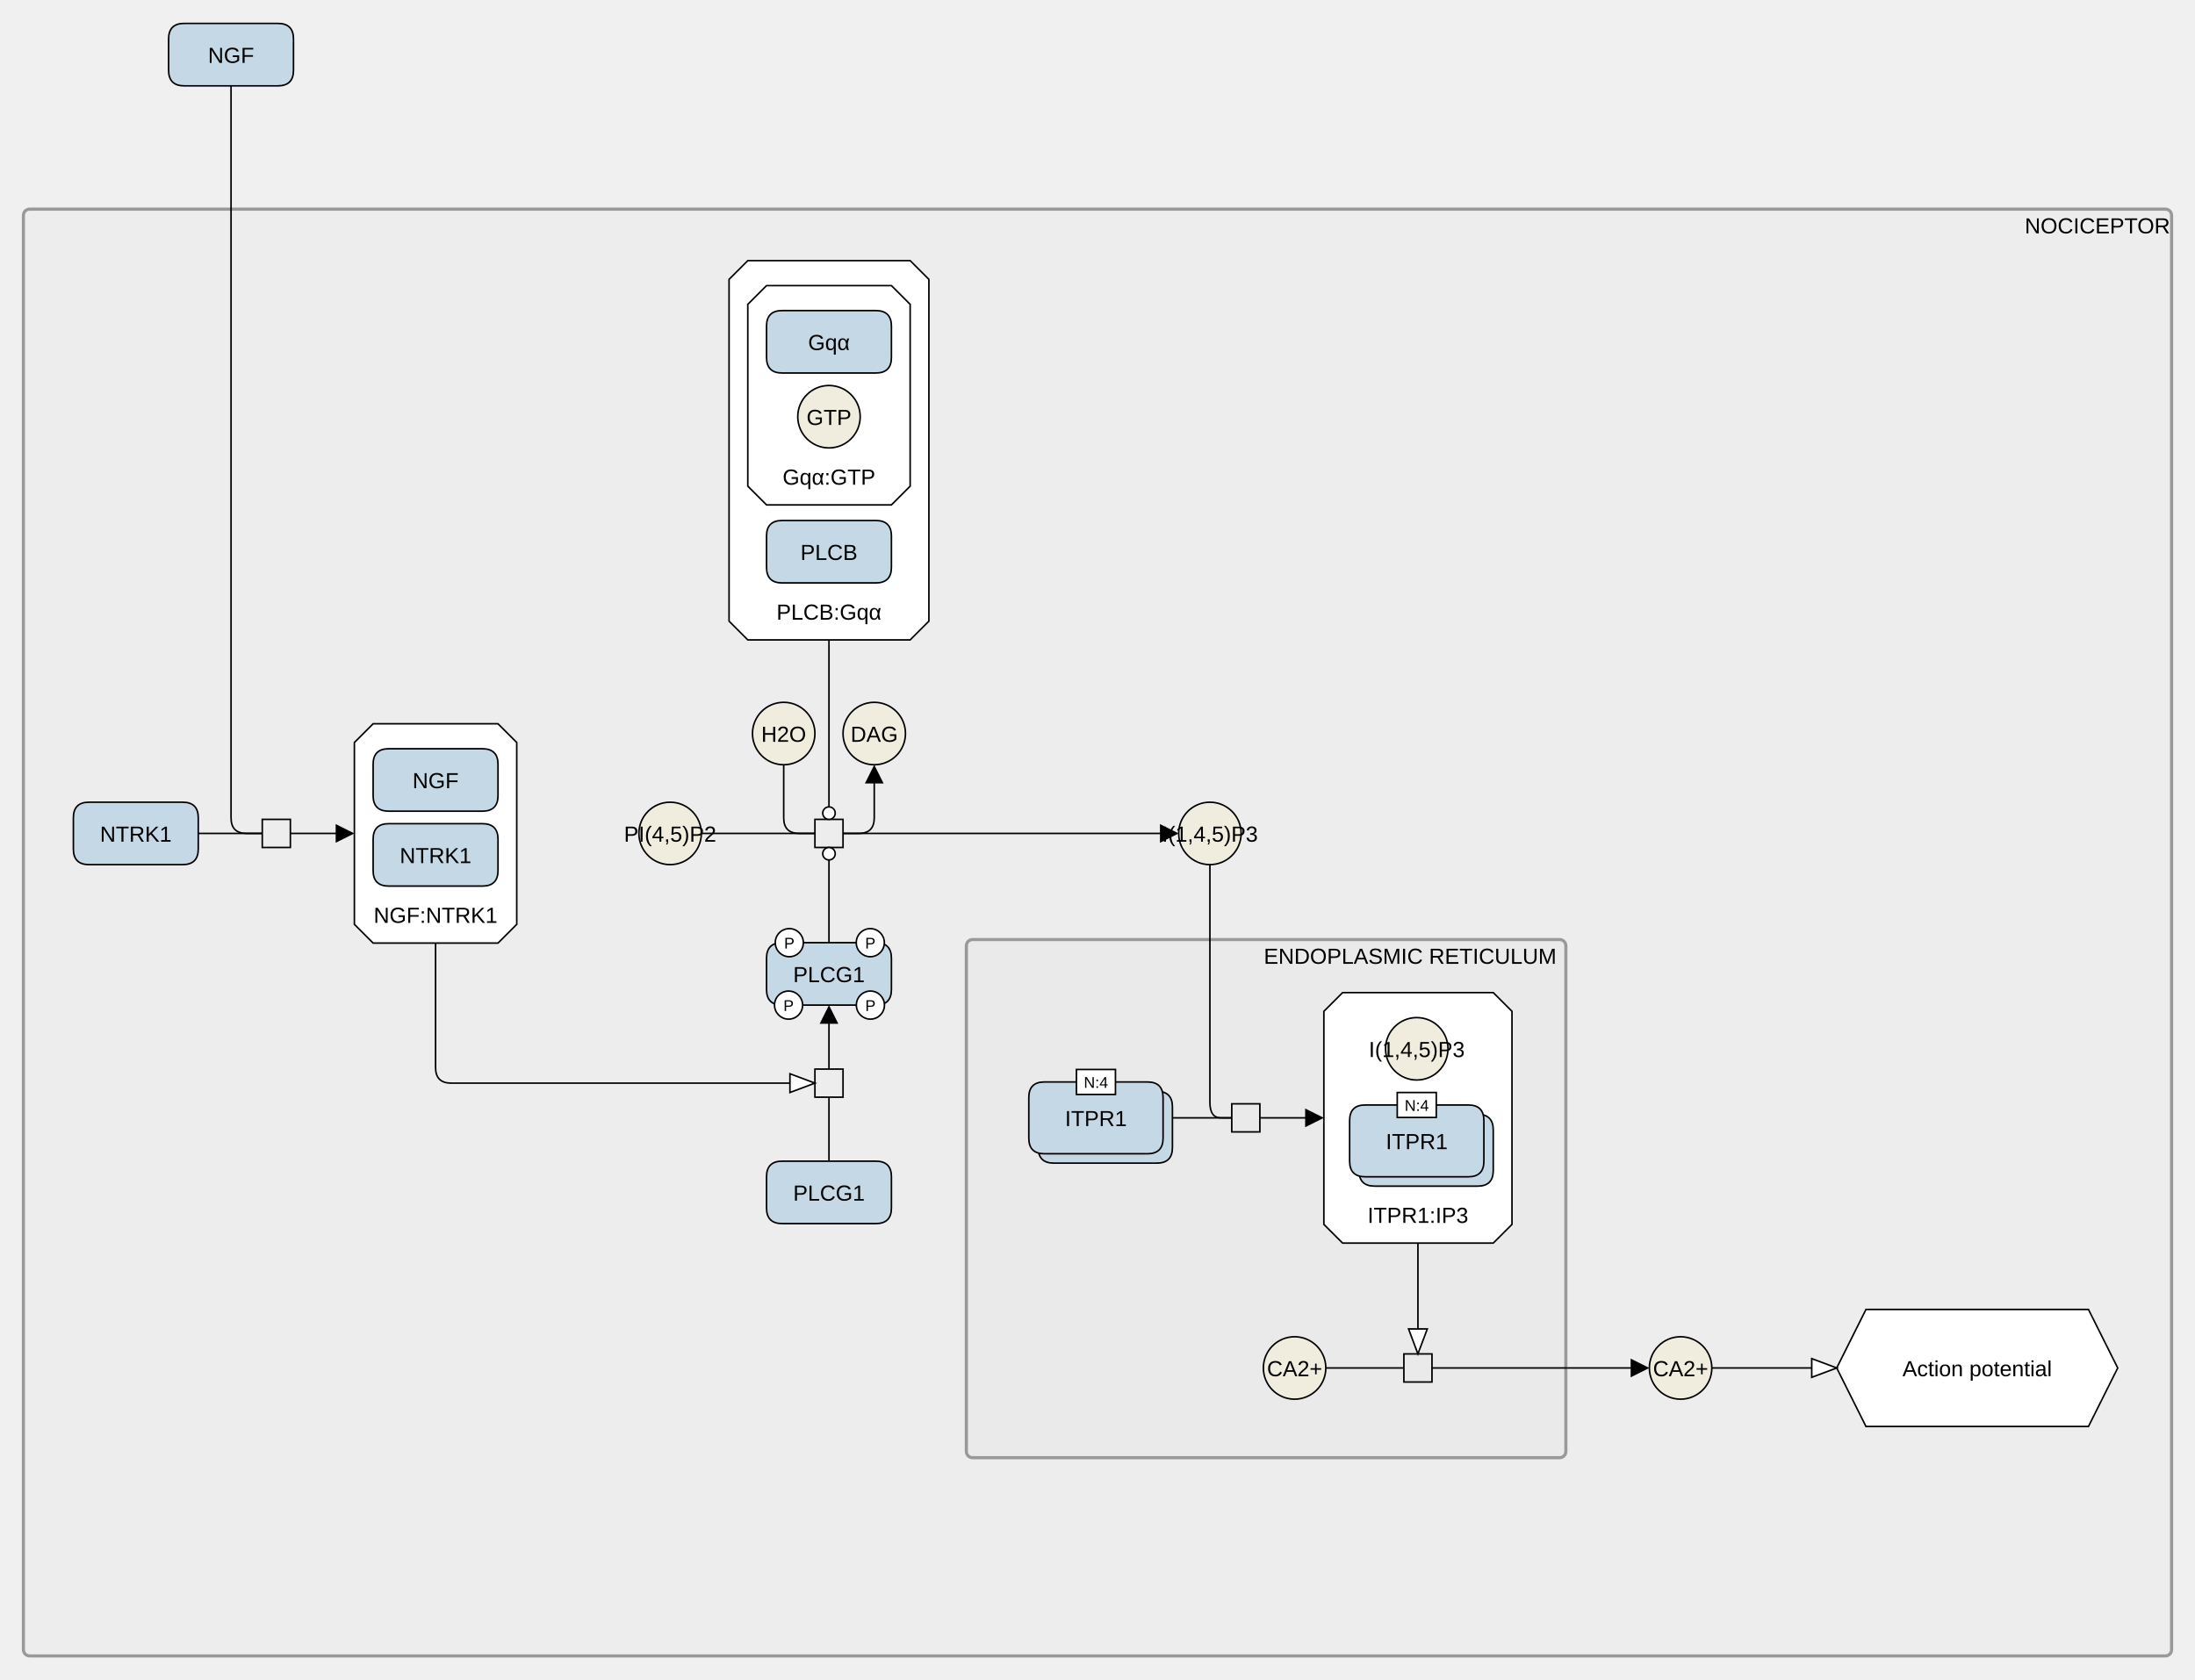
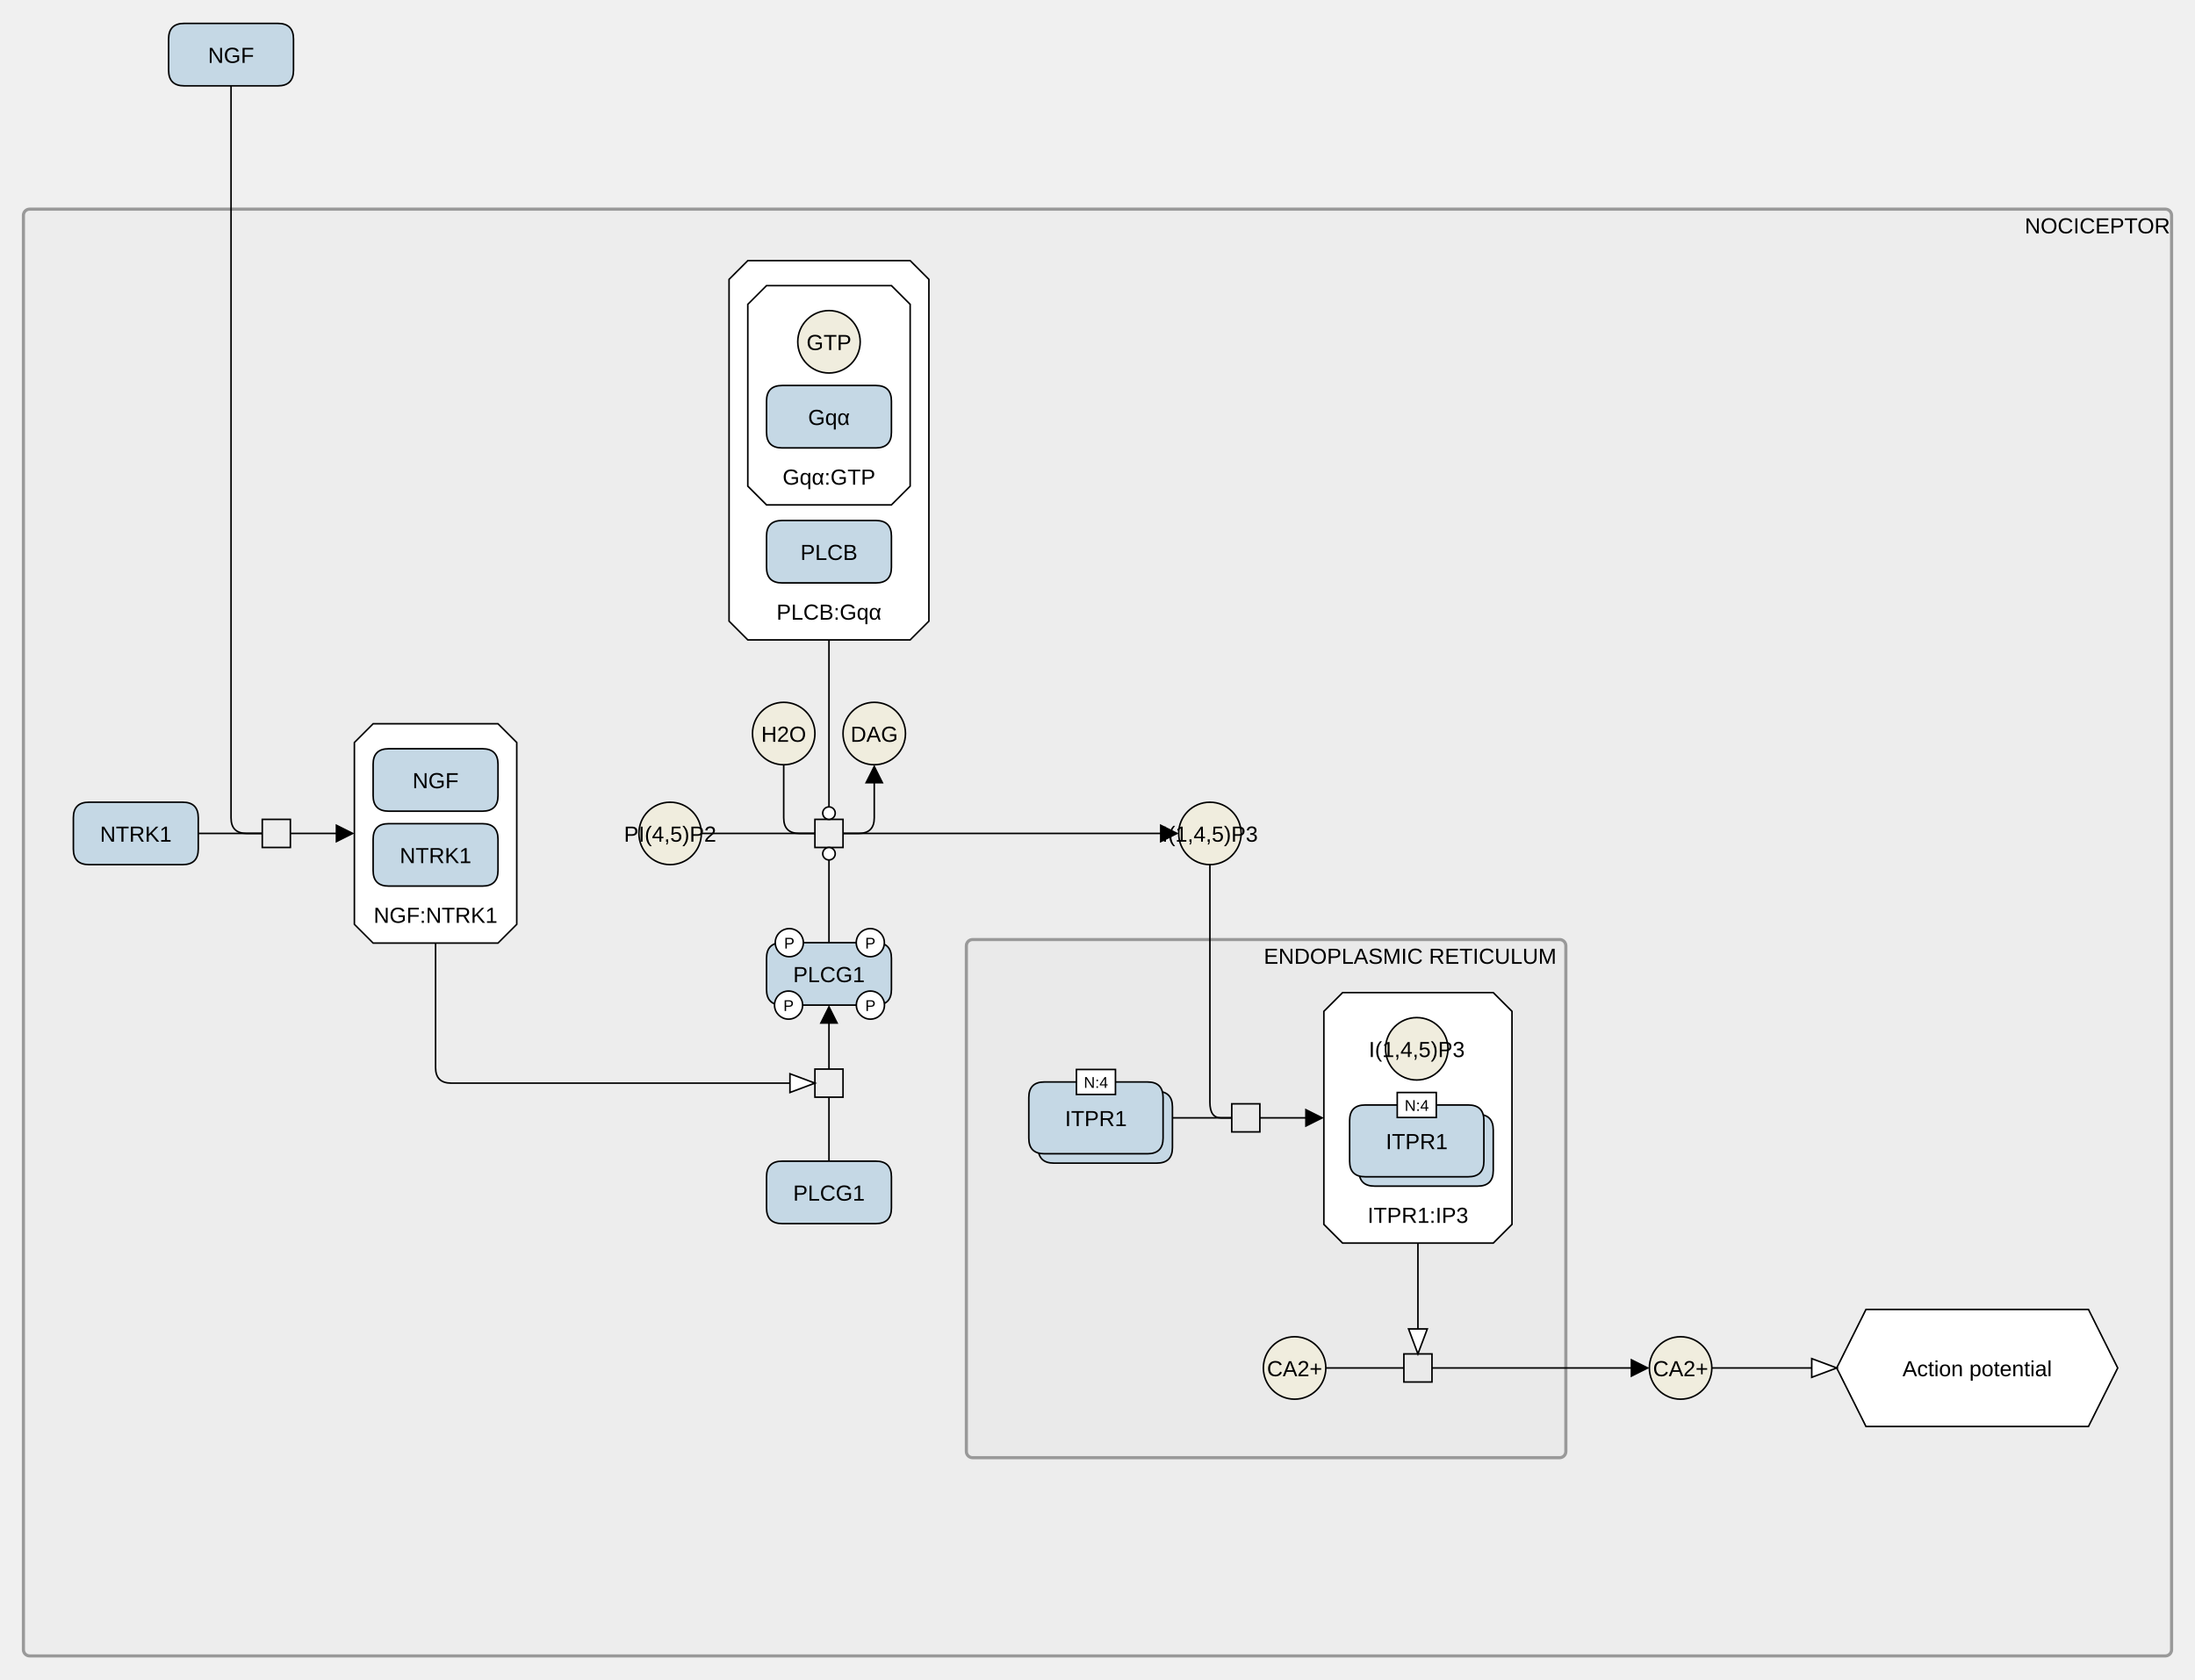
<svg xmlns="http://www.w3.org/2000/svg" width="1406" height="1076" viewBox="0 0 1406 1076" stroke-linecap="butt" stroke-miterlimit="10">
  <g transform="translate(-25,-25)">
    <path d="M40 163 C40 160.791 41.791 159 44 159 L1412 159 C1414.209 159 1416 160.791 1416 163 L1416 1082 C1416 1084.209 1414.209 1086 1412 1086 L44 1086 C41.791 1086 40 1084.209 40 1082 Z" fill="#999999" fill-opacity="0.031" stroke="none" />
    <path d="M40 163 C40 160.791 41.791 159 44 159 L1412 159 C1414.209 159 1416 160.791 1416 163 L1416 1082 C1416 1084.209 1414.209 1086 1412 1086 L44 1086 C41.791 1086 40 1084.209 40 1082 Z" fill="none" stroke="#999999" stroke-width="2" />
    <text x="1368.5" y="174.541" text-anchor="middle" font-family="'Dialog', Arial, Helvetica, sans-serif" font-size="14" fill="#000000" stroke="none" xml:space="preserve">NOCICEPTOR</text>
    <path d="M504 192 L608 192 L620 204 L620 423 L608 435 L504 435 L492 423 L492 204 Z" fill="#FFFFFF" stroke="none" />
    <path d="M504 192 L608 192 L620 204 L620 423 L608 435 L504 435 L492 423 L492 204 Z" fill="none" stroke="#000000" />
    <text x="556" y="422.041" text-anchor="middle" font-family="'Dialog', Arial, Helvetica, sans-serif" font-size="14" fill="#000000" stroke="none" xml:space="preserve">PLCB:Gqα</text>
    <path d="M516 368.5 Q516 358.5 526 358.5 L586 358.5 Q596 358.5 596 368.5 L596 388.5 Q596 398.5 586 398.5 L526 398.5 Q516 398.5 516 388.5 Z" fill="#C5D8E5" stroke="none" />
    <path d="M516 368.5 Q516 358.5 526 358.5 L586 358.5 Q596 358.5 596 368.5 L596 388.5 Q596 398.5 586 398.5 L526 398.5 Q516 398.5 516 388.5 Z" fill="none" stroke="#000000" />
    <text x="556" y="383.791" text-anchor="middle" font-family="'Dialog', Arial, Helvetica, sans-serif" font-size="14" fill="#000000" stroke="none" xml:space="preserve">PLCB</text>
    <path d="M516 208 L596 208 L608 220 L608 336.5 L596 348.5 L516 348.5 L504 336.5 L504 220 Z" fill="#FFFFFF" stroke="none" />
    <path d="M516 208 L596 208 L608 220 L608 336.5 L596 348.5 L516 348.5 L504 336.5 L504 220 Z" fill="none" stroke="#000000" />
    <text x="556" y="335.541" text-anchor="middle" font-family="'Dialog', Arial, Helvetica, sans-serif" font-size="14" fill="#000000" stroke="none" xml:space="preserve">Gqα:GTP</text>
-     <path d="M516 234 Q516 224 526 224 L586 224 Q596 224 596 234 L596 254 Q596 264 586 264 L526 264 Q516 264 516 254 Z" fill="#C5D8E5" stroke="none" />
-     <path d="M516 234 Q516 224 526 224 L586 224 Q596 224 596 234 L596 254 Q596 264 586 264 L526 264 Q516 264 516 254 Z" fill="none" stroke="#000000" />
-     <text x="556" y="249.291" text-anchor="middle" font-family="'Dialog', Arial, Helvetica, sans-serif" font-size="14" fill="#000000" stroke="none" xml:space="preserve">Gqα</text>
-     <path d="M536 292 C536 280.954 544.954 272 556 272 L556 272 C567.046 272 576 280.954 576 292 L576 292 C576 303.046 567.046 312 556 312 L556 312 C544.954 312 536 303.046 536 292 Z" fill="#F0EDDE" stroke="none" />
-     <path d="M536 292 C536 280.954 544.954 272 556 272 L556 272 C567.046 272 576 280.954 576 292 L576 292 C576 303.046 567.046 312 556 312 L556 312 C544.954 312 536 303.046 536 292 Z" fill="none" stroke="#000000" />
-     <text x="556" y="297.291" text-anchor="middle" font-family="'Dialog', Arial, Helvetica, sans-serif" font-size="14" fill="#000000" stroke="none" xml:space="preserve">GTP</text>
+     <path d="M516 282 Q516 272 526 272 L586 272 Q596 272 596 282 L596 302 Q596 312 586 312 L526 312 Q516 312 516 302 Z" fill="#C5D8E5" stroke="none" />
+     <path d="M516 282 Q516 272 526 272 L586 272 Q596 272 596 282 L596 302 Q596 312 586 312 L526 312 Q516 312 516 302 Z" fill="none" stroke="#000000" />
+     <text x="556" y="297.291" text-anchor="middle" font-family="'Dialog', Arial, Helvetica, sans-serif" font-size="14" fill="#000000" stroke="none" xml:space="preserve">Gqα</text>
+     <path d="M536 244 C536 232.954 544.954 224 556 224 L556 224 C567.046 224 576 232.954 576 244 L576 244 C576 255.046 567.046 264 556 264 L556 264 C544.954 264 536 255.046 536 244 Z" fill="#F0EDDE" stroke="none" />
+     <path d="M536 244 C536 232.954 544.954 224 556 224 L556 224 C567.046 224 576 232.954 576 244 L576 244 C576 255.046 567.046 264 556 264 L556 264 C544.954 264 536 255.046 536 244 Z" fill="none" stroke="#000000" />
+     <text x="556" y="249.291" text-anchor="middle" font-family="'Dialog', Arial, Helvetica, sans-serif" font-size="14" fill="#000000" stroke="none" xml:space="preserve">GTP</text>
    <path d="M264 488.75 L344 488.75 L356 500.75 L356 617.25 L344 629.25 L264 629.25 L252 617.25 L252 500.75 Z" fill="#FFFFFF" stroke="none" />
    <path d="M264 488.75 L344 488.75 L356 500.75 L356 617.25 L344 629.25 L264 629.25 L252 617.25 L252 500.75 Z" fill="none" stroke="#000000" />
    <text x="304" y="616.291" text-anchor="middle" font-family="'Dialog', Arial, Helvetica, sans-serif" font-size="14" fill="#000000" stroke="none" xml:space="preserve">NGF:NTRK1</text>
    <path d="M264 562.75 Q264 552.75 274 552.75 L334 552.75 Q344 552.75 344 562.75 L344 582.75 Q344 592.75 334 592.75 L274 592.75 Q264 592.75 264 582.75 Z" fill="#C5D8E5" stroke="none" />
    <path d="M264 562.75 Q264 552.75 274 552.75 L334 552.75 Q344 552.75 344 562.75 L344 582.75 Q344 592.75 334 592.75 L274 592.75 Q264 592.75 264 582.75 Z" fill="none" stroke="#000000" />
    <text x="304" y="578.041" text-anchor="middle" font-family="'Dialog', Arial, Helvetica, sans-serif" font-size="14" fill="#000000" stroke="none" xml:space="preserve">NTRK1</text>
    <path d="M264 514.75 Q264 504.75 274 504.75 L334 504.75 Q344 504.75 344 514.75 L344 534.75 Q344 544.75 334 544.75 L274 544.75 Q264 544.75 264 534.75 Z" fill="#C5D8E5" stroke="none" />
    <path d="M264 514.75 Q264 504.75 274 504.75 L334 504.75 Q344 504.75 344 514.75 L344 534.75 Q344 544.75 334 544.75 L274 544.75 Q264 544.75 264 534.75 Z" fill="none" stroke="#000000" />
    <text x="304" y="530.041" text-anchor="middle" font-family="'Dialog', Arial, Helvetica, sans-serif" font-size="14" fill="#000000" stroke="none" xml:space="preserve">NGF</text>
    <path d="M1220.25 864 L1362.75 864 L1381.5 901.5 L1362.75 939 L1220.25 939 L1201.5 901.5 Z" fill="#FFFFFF" stroke="none" />
    <path d="M1220.25 864 L1362.75 864 L1381.5 901.5 L1362.75 939 L1220.25 939 L1201.5 901.5 Z" fill="none" stroke="#000000" />
    <text x="1291.5" y="906.791" text-anchor="middle" font-family="'Dialog', Arial, Helvetica, sans-serif" font-size="14" fill="#000000" stroke="none" xml:space="preserve">Action potential</text>
    <path d="M72 549 Q72 539 82 539 L142 539 Q152 539 152 549 L152 569 Q152 579 142 579 L82 579 Q72 579 72 569 Z" fill="#C5D8E5" stroke="none" />
    <path d="M72 549 Q72 539 82 539 L142 539 Q152 539 152 549 L152 569 Q152 579 142 579 L82 579 Q72 579 72 569 Z" fill="none" stroke="#000000" />
    <text x="112" y="564.291" text-anchor="middle" font-family="'Dialog', Arial, Helvetica, sans-serif" font-size="14" fill="#000000" stroke="none" xml:space="preserve">NTRK1</text>
    <path d="M434.25 559 C434.25 547.954 443.204 539 454.25 539 L454.25 539 C465.296 539 474.25 547.954 474.25 559 L474.25 559 C474.25 570.046 465.296 579 454.25 579 L454.25 579 C443.204 579 434.25 570.046 434.25 559 Z" fill="#F0EDDE" stroke="none" />
    <path d="M434.25 559 C434.25 547.954 443.204 539 454.25 539 L454.25 539 C465.296 539 474.25 547.954 474.25 559 L474.25 559 C474.25 570.046 465.296 579 454.25 579 L454.25 579 C443.204 579 434.25 570.046 434.25 559 Z" fill="none" stroke="#000000" />
    <text x="454.25" y="564.291" text-anchor="middle" font-family="'Dialog', Arial, Helvetica, sans-serif" font-size="14" fill="#000000" stroke="none" xml:space="preserve">PI(4,5)P2</text>
    <path d="M565 495 C565 483.954 573.954 475 585 475 L585 475 C596.046 475 605 483.954 605 495 L605 495 C605 506.046 596.046 515 585 515 L585 515 C573.954 515 565 506.046 565 495 Z" fill="#F0EDDE" stroke="none" />
    <path d="M565 495 C565 483.954 573.954 475 585 475 L585 475 C596.046 475 605 483.954 605 495 L605 495 C605 506.046 596.046 515 585 515 L585 515 C573.954 515 565 506.046 565 495 Z" fill="none" stroke="#000000" />
    <text x="585" y="500.291" text-anchor="middle" font-family="'Dialog', Arial, Helvetica, sans-serif" font-size="14" fill="#000000" stroke="none" xml:space="preserve">DAG</text>
    <path d="M507 495 C507 483.954 515.954 475 527 475 L527 475 C538.046 475 547 483.954 547 495 L547 495 C547 506.046 538.046 515 527 515 L527 515 C515.954 515 507 506.046 507 495 Z" fill="#F0EDDE" stroke="none" />
    <path d="M507 495 C507 483.954 515.954 475 527 475 L527 475 C538.046 475 547 483.954 547 495 L547 495 C547 506.046 538.046 515 527 515 L527 515 C515.954 515 507 506.046 507 495 Z" fill="none" stroke="#000000" />
    <text x="527" y="500.291" text-anchor="middle" font-family="'Dialog', Arial, Helvetica, sans-serif" font-size="14" fill="#000000" stroke="none" xml:space="preserve">H2O</text>
    <path d="M780 559 C780 547.954 788.954 539 800 539 L800 539 C811.046 539 820 547.954 820 559 L820 559 C820 570.046 811.046 579 800 579 L800 579 C788.954 579 780 570.046 780 559 Z" fill="#F0EDDE" stroke="none" />
    <path d="M780 559 C780 547.954 788.954 539 800 539 L800 539 C811.046 539 820 547.954 820 559 L820 559 C820 570.046 811.046 579 800 579 L800 579 C788.954 579 780 570.046 780 559 Z" fill="none" stroke="#000000" />
    <text x="800" y="564.291" text-anchor="middle" font-family="'Dialog', Arial, Helvetica, sans-serif" font-size="14" fill="#000000" stroke="none" xml:space="preserve">I(1,4,5)P3</text>
    <path d="M1081.5 901.5 C1081.5 890.454 1090.454 881.5 1101.5 881.5 L1101.5 881.5 C1112.546 881.5 1121.5 890.454 1121.5 901.5 L1121.5 901.5 C1121.5 912.546 1112.546 921.5 1101.5 921.5 L1101.5 921.5 C1090.454 921.5 1081.5 912.546 1081.5 901.5 Z" fill="#F0EDDE" stroke="none" />
    <path d="M1081.5 901.5 C1081.5 890.454 1090.454 881.5 1101.5 881.5 L1101.5 881.5 C1112.546 881.5 1121.5 890.454 1121.5 901.5 L1121.5 901.5 C1121.5 912.546 1112.546 921.5 1101.5 921.5 L1101.5 921.5 C1090.454 921.5 1081.5 912.546 1081.5 901.5 Z" fill="none" stroke="#000000" />
    <text x="1101.5" y="906.791" text-anchor="middle" font-family="'Dialog', Arial, Helvetica, sans-serif" font-size="14" fill="#000000" stroke="none" xml:space="preserve">CA2+</text>
    <path d="M516 779 Q516 769 526 769 L586 769 Q596 769 596 779 L596 799 Q596 809 586 809 L526 809 Q516 809 516 799 Z" fill="#C5D8E5" stroke="none" />
    <path d="M516 779 Q516 769 526 769 L586 769 Q596 769 596 779 L596 799 Q596 809 586 809 L526 809 Q516 809 516 799 Z" fill="none" stroke="#000000" />
    <text x="556" y="794.291" text-anchor="middle" font-family="'Dialog', Arial, Helvetica, sans-serif" font-size="14" fill="#000000" stroke="none" xml:space="preserve">PLCG1</text>
    <path d="M516 639 Q516 629 526 629 L586 629 Q596 629 596 639 L596 659 Q596 669 586 669 L526 669 Q516 669 516 659 Z" fill="#C5D8E5" stroke="none" />
    <path d="M516 639 Q516 629 526 629 L586 629 Q596 629 596 639 L596 659 Q596 669 586 669 L526 669 Q516 669 516 659 Z" fill="none" stroke="#000000" />
    <text x="556" y="654.291" text-anchor="middle" font-family="'Dialog', Arial, Helvetica, sans-serif" font-size="14" fill="#000000" stroke="none" xml:space="preserve">PLCG1</text>
    <path d="M521.588 629 C521.588 624.029 525.617 620 530.588 620 L530.588 620 C535.559 620 539.588 624.029 539.588 629 L539.588 629 C539.588 633.971 535.559 638 530.588 638 L530.588 638 C525.617 638 521.588 633.971 521.588 629 Z" fill="#FFFFFF" stroke="none" />
    <path d="M521.588 629 C521.588 624.029 525.617 620 530.588 620 L530.588 620 C535.559 620 539.588 624.029 539.588 629 L539.588 629 C539.588 633.971 535.559 638 530.588 638 L530.588 638 C525.617 638 521.588 633.971 521.588 629 Z" fill="none" stroke="#000000" />
    <text x="530.588" y="632.779" text-anchor="middle" font-family="'Dialog', Arial, Helvetica, sans-serif" font-size="10" fill="#000000" stroke="none" xml:space="preserve">P</text>
    <path d="M573.471 629 C573.471 624.029 577.5 620 582.471 620 L582.471 620 C587.441 620 591.471 624.029 591.471 629 L591.471 629 C591.471 633.971 587.441 638 582.471 638 L582.471 638 C577.5 638 573.471 633.971 573.471 629 Z" fill="#FFFFFF" stroke="none" />
    <path d="M573.471 629 C573.471 624.029 577.5 620 582.471 620 L582.471 620 C587.441 620 591.471 624.029 591.471 629 L591.471 629 C591.471 633.971 587.441 638 582.471 638 L582.471 638 C577.5 638 573.471 633.971 573.471 629 Z" fill="none" stroke="#000000" />
    <text x="582.471" y="632.779" text-anchor="middle" font-family="'Dialog', Arial, Helvetica, sans-serif" font-size="10" fill="#000000" stroke="none" xml:space="preserve">P</text>
    <path d="M521.118 669 C521.118 664.029 525.147 660 530.118 660 L530.118 660 C535.088 660 539.118 664.029 539.118 669 L539.118 669 C539.118 673.971 535.088 678 530.118 678 L530.118 678 C525.147 678 521.118 673.971 521.118 669 Z" fill="#FFFFFF" stroke="none" />
    <path d="M521.118 669 C521.118 664.029 525.147 660 530.118 660 L530.118 660 C535.088 660 539.118 664.029 539.118 669 L539.118 669 C539.118 673.971 535.088 678 530.118 678 L530.118 678 C525.147 678 521.118 673.971 521.118 669 Z" fill="none" stroke="#000000" />
    <text x="530.118" y="672.779" text-anchor="middle" font-family="'Dialog', Arial, Helvetica, sans-serif" font-size="10" fill="#000000" stroke="none" xml:space="preserve">P</text>
    <path d="M573.536 669 C573.536 664.029 577.565 660 582.536 660 L582.536 660 C587.507 660 591.536 664.029 591.536 669 L591.536 669 C591.536 673.971 587.507 678 582.536 678 L582.536 678 C577.565 678 573.536 673.971 573.536 669 Z" fill="#FFFFFF" stroke="none" />
    <path d="M573.536 669 C573.536 664.029 577.565 660 582.536 660 L582.536 660 C587.507 660 591.536 664.029 591.536 669 L591.536 669 C591.536 673.971 587.507 678 582.536 678 L582.536 678 C577.565 678 573.536 673.971 573.536 669 Z" fill="none" stroke="#000000" />
    <text x="582.536" y="672.779" text-anchor="middle" font-family="'Dialog', Arial, Helvetica, sans-serif" font-size="10" fill="#000000" stroke="none" xml:space="preserve">P</text>
    <path d="M644 631 C644 628.791 645.791 627 648 627 L1024 627 C1026.209 627 1028 628.791 1028 631 L1028 955 C1028 957.209 1026.209 959 1024 959 L648 959 C645.791 959 644 957.209 644 955 Z" fill="#999999" fill-opacity="0.031" stroke="none" />
    <path d="M644 631 C644 628.791 645.791 627 648 627 L1024 627 C1026.209 627 1028 628.791 1028 631 L1028 955 C1028 957.209 1026.209 959 1024 959 L648 959 C645.791 959 644 957.209 644 955 Z" fill="none" stroke="#999999" stroke-width="2" />
    <text x="928.25" y="642.541" text-anchor="middle" font-family="'Dialog', Arial, Helvetica, sans-serif" font-size="14" fill="#000000" stroke="none" xml:space="preserve">ENDOPLASMIC RETICULUM</text>
    <path d="M834.25 901.5 C834.25 890.454 843.204 881.5 854.25 881.5 L854.25 881.5 C865.296 881.5 874.25 890.454 874.25 901.5 L874.25 901.5 C874.25 912.546 865.296 921.5 854.25 921.5 L854.25 921.5 C843.204 921.5 834.25 912.546 834.25 901.5 Z" fill="#F0EDDE" stroke="none" />
    <path d="M834.25 901.5 C834.25 890.454 843.204 881.5 854.25 881.5 L854.25 881.5 C865.296 881.5 874.25 890.454 874.25 901.5 L874.25 901.5 C874.25 912.546 865.296 921.5 854.25 921.5 L854.25 921.5 C843.204 921.5 834.25 912.546 834.25 901.5 Z" fill="none" stroke="#000000" />
    <text x="854.25" y="906.791" text-anchor="middle" font-family="'Dialog', Arial, Helvetica, sans-serif" font-size="14" fill="#000000" stroke="none" xml:space="preserve">CA2+</text>
    <path d="M885 661 L981.5 661 L993.5 673 L993.5 809.5 L981.5 821.5 L885 821.5 L873 809.5 L873 673 Z" fill="#FFFFFF" stroke="none" />
    <path d="M885 661 L981.5 661 L993.5 673 L993.5 809.5 L981.5 821.5 L885 821.5 L873 809.5 L873 673 Z" fill="none" stroke="#000000" />
    <text x="933.25" y="808.541" text-anchor="middle" font-family="'Dialog', Arial, Helvetica, sans-serif" font-size="14" fill="#000000" stroke="none" xml:space="preserve">ITPR1:IP3</text>
    <path d="M895.5 749 Q895.5 739 905.5 739 L971.5 739 Q981.5 739 981.5 749 L981.5 775 Q981.5 785 971.5 785 L905.5 785 Q895.5 785 895.5 775 Z" fill="#C5D8E5" stroke="none" />
    <path d="M895.5 749 Q895.5 739 905.5 739 L971.5 739 Q981.5 739 981.5 749 L981.5 775 Q981.5 785 971.5 785 L905.5 785 Q895.5 785 895.5 775 Z" fill="none" stroke="#000000" />
    <path d="M889.5 743 Q889.5 733 899.5 733 L965.5 733 Q975.5 733 975.5 743 L975.5 769 Q975.5 779 965.5 779 L899.5 779 Q889.5 779 889.5 769 Z" fill="#C5D8E5" stroke="none" />
    <path d="M889.5 743 Q889.5 733 899.5 733 L965.5 733 Q975.5 733 975.5 743 L975.5 769 Q975.5 779 965.5 779 L899.5 779 Q889.5 779 889.5 769 Z" fill="none" stroke="#000000" />
    <text x="932.5" y="761.291" text-anchor="middle" font-family="'Dialog', Arial, Helvetica, sans-serif" font-size="14" fill="#000000" stroke="none" xml:space="preserve">ITPR1</text>
    <path d="M920 725 L945 725 L945 741 L920 741 Z" fill="#FFFFFF" stroke="none" />
    <path d="M920 725 L945 725 L945 741 L920 741 Z" fill="none" stroke="#000000" />
    <text x="932.5" y="736.779" text-anchor="middle" font-family="'Dialog', Arial, Helvetica, sans-serif" font-size="10" fill="#000000" stroke="none" xml:space="preserve">N:4</text>
    <path d="M912.5 697 C912.5 685.954 921.454 677 932.5 677 L932.5 677 C943.546 677 952.5 685.954 952.5 697 L952.5 697 C952.5 708.046 943.546 717 932.5 717 L932.5 717 C921.454 717 912.5 708.046 912.5 697 Z" fill="#F0EDDE" stroke="none" />
    <path d="M912.5 697 C912.5 685.954 921.454 677 932.5 677 L932.5 677 C943.546 677 952.5 685.954 952.5 697 L952.5 697 C952.5 708.046 943.546 717 932.5 717 L932.5 717 C921.454 717 912.5 708.046 912.5 697 Z" fill="none" stroke="#000000" />
    <text x="932.5" y="702.291" text-anchor="middle" font-family="'Dialog', Arial, Helvetica, sans-serif" font-size="14" fill="#000000" stroke="none" xml:space="preserve">I(1,4,5)P3</text>
    <path d="M690 734.25 Q690 724.25 700 724.25 L766 724.25 Q776 724.25 776 734.25 L776 760.25 Q776 770.25 766 770.25 L700 770.25 Q690 770.25 690 760.25 Z" fill="#C5D8E5" stroke="none" />
    <path d="M690 734.25 Q690 724.25 700 724.25 L766 724.25 Q776 724.25 776 734.25 L776 760.25 Q776 770.25 766 770.25 L700 770.25 Q690 770.25 690 760.25 Z" fill="none" stroke="#000000" />
    <path d="M684 728.25 Q684 718.25 694 718.25 L760 718.25 Q770 718.25 770 728.25 L770 754.25 Q770 764.25 760 764.25 L694 764.25 Q684 764.25 684 754.25 Z" fill="#C5D8E5" stroke="none" />
    <path d="M684 728.25 Q684 718.25 694 718.25 L760 718.25 Q770 718.25 770 728.25 L770 754.25 Q770 764.25 760 764.25 L694 764.25 Q684 764.25 684 754.25 Z" fill="none" stroke="#000000" />
    <text x="727" y="746.541" text-anchor="middle" font-family="'Dialog', Arial, Helvetica, sans-serif" font-size="14" fill="#000000" stroke="none" xml:space="preserve">ITPR1</text>
    <path d="M714.5 710.25 L739.5 710.25 L739.5 726.25 L714.5 726.25 Z" fill="#FFFFFF" stroke="none" />
    <path d="M714.5 710.25 L739.5 710.25 L739.5 726.25 L714.5 726.25 Z" fill="none" stroke="#000000" />
    <text x="727" y="722.029" text-anchor="middle" font-family="'Dialog', Arial, Helvetica, sans-serif" font-size="10" fill="#000000" stroke="none" xml:space="preserve">N:4</text>
    <path d="M814 732.25 L832 732.25 L832 750.25 L814 750.25 Z" fill="none" stroke="#000000" />
    <path d="M924.25 892.5 L942.25 892.5 L942.25 910.5 L924.25 910.5 Z" fill="none" stroke="#000000" />
    <path d="M193 550 L211 550 L211 568 L193 568 Z" fill="none" stroke="#000000" />
    <path d="M547 550 L565 550 L565 568 L547 568 Z" fill="none" stroke="#000000" />
    <path d="M547 710 L565 710 L565 728 L547 728 Z" fill="none" stroke="#000000" />
    <path d="M133 50 Q133 40 143 40 L203 40 Q213 40 213 50 L213 70 Q213 80 203 80 L143 80 Q133 80 133 70 Z" fill="#C5D8E5" stroke="none" />
    <path d="M133 50 Q133 40 143 40 L203 40 Q213 40 213 50 L213 70 Q213 80 203 80 L143 80 Q133 80 133 70 Z" fill="none" stroke="#000000" />
    <text x="173" y="65.291" text-anchor="middle" font-family="'Dialog', Arial, Helvetica, sans-serif" font-size="14" fill="#000000" stroke="none" xml:space="preserve">NGF</text>
    <path d="M152 559 L193 559" fill="none" stroke="#000000" />
    <path d="M211 559 L241 559" fill="none" stroke="#000000" />
    <path d="M252 559 L240 565 L240 553 Z" fill="#000000" stroke="none" />
    <path d="M173 80 L173 549 Q173 559 183 559 L193 559" fill="none" stroke="#000000" />
    <path d="M474.25 559 L547 559" fill="none" stroke="#000000" />
    <path d="M565 559 L575 559 Q585 559 585 549 L585 526" fill="none" stroke="#000000" />
    <path d="M585 515 L591 527 L579 527 Z" fill="#000000" stroke="none" />
    <path d="M527 515 L527 549 Q527 559 537 559 L547 559" fill="none" stroke="#000000" />
    <path d="M565 559 L769 559" fill="none" stroke="#000000" />
    <path d="M780 559 L768 565 L768 553 Z" fill="#000000" stroke="none" />
    <path d="M556 435 L556 542" fill="none" stroke="#000000" />
    <circle cx="556" cy="546" r="4" fill="white" stroke="#000000" />
    <path d="M556 629 L556 576" fill="none" stroke="#000000" />
    <circle cx="556" cy="572" r="4" fill="white" stroke="#000000" />
    <path d="M776 741.25 L814 741.25" fill="none" stroke="#000000" />
    <path d="M832 741.25 L862 741.25" fill="none" stroke="#000000" />
    <path d="M873 741.25 L861 747.25 L861 735.25 Z" fill="#000000" stroke="none" />
    <path d="M800 579 L800 731.25 Q800 741.25 807 741.25 L814 741.25" fill="none" stroke="#000000" />
    <path d="M874.25 901.5 L924.25 901.5" fill="none" stroke="#000000" />
    <path d="M942.25 901.5 L1070.5 901.5" fill="none" stroke="#000000" />
    <path d="M1081.5 901.5 L1069.5 907.5 L1069.5 895.5 Z" fill="#000000" stroke="none" />
    <path d="M933.25 821.5 L933.25 877.5" fill="none" stroke="#000000" />
    <path d="M933.25 892.5 L927.25 876.5 L939.25 876.5 Z" fill="white" stroke="#000000" />
    <path d="M1121.5 901.5 L1186.5 901.5" fill="none" stroke="#000000" />
    <path d="M1201.5 901.5 L1185.5 907.5 L1185.5 895.5 Z" fill="white" stroke="#000000" />
    <path d="M556 769 L556 728" fill="none" stroke="#000000" />
    <path d="M556 710 L556 680" fill="none" stroke="#000000" />
    <path d="M556 669 L562 681 L550 681 Z" fill="#000000" stroke="none" />
    <path d="M304 629.25 L304 709 Q304 719 314 719 L532 719" fill="none" stroke="#000000" />
    <path d="M547 719 L531 725 L531 713 Z" fill="white" stroke="#000000" />
  </g>
</svg>
